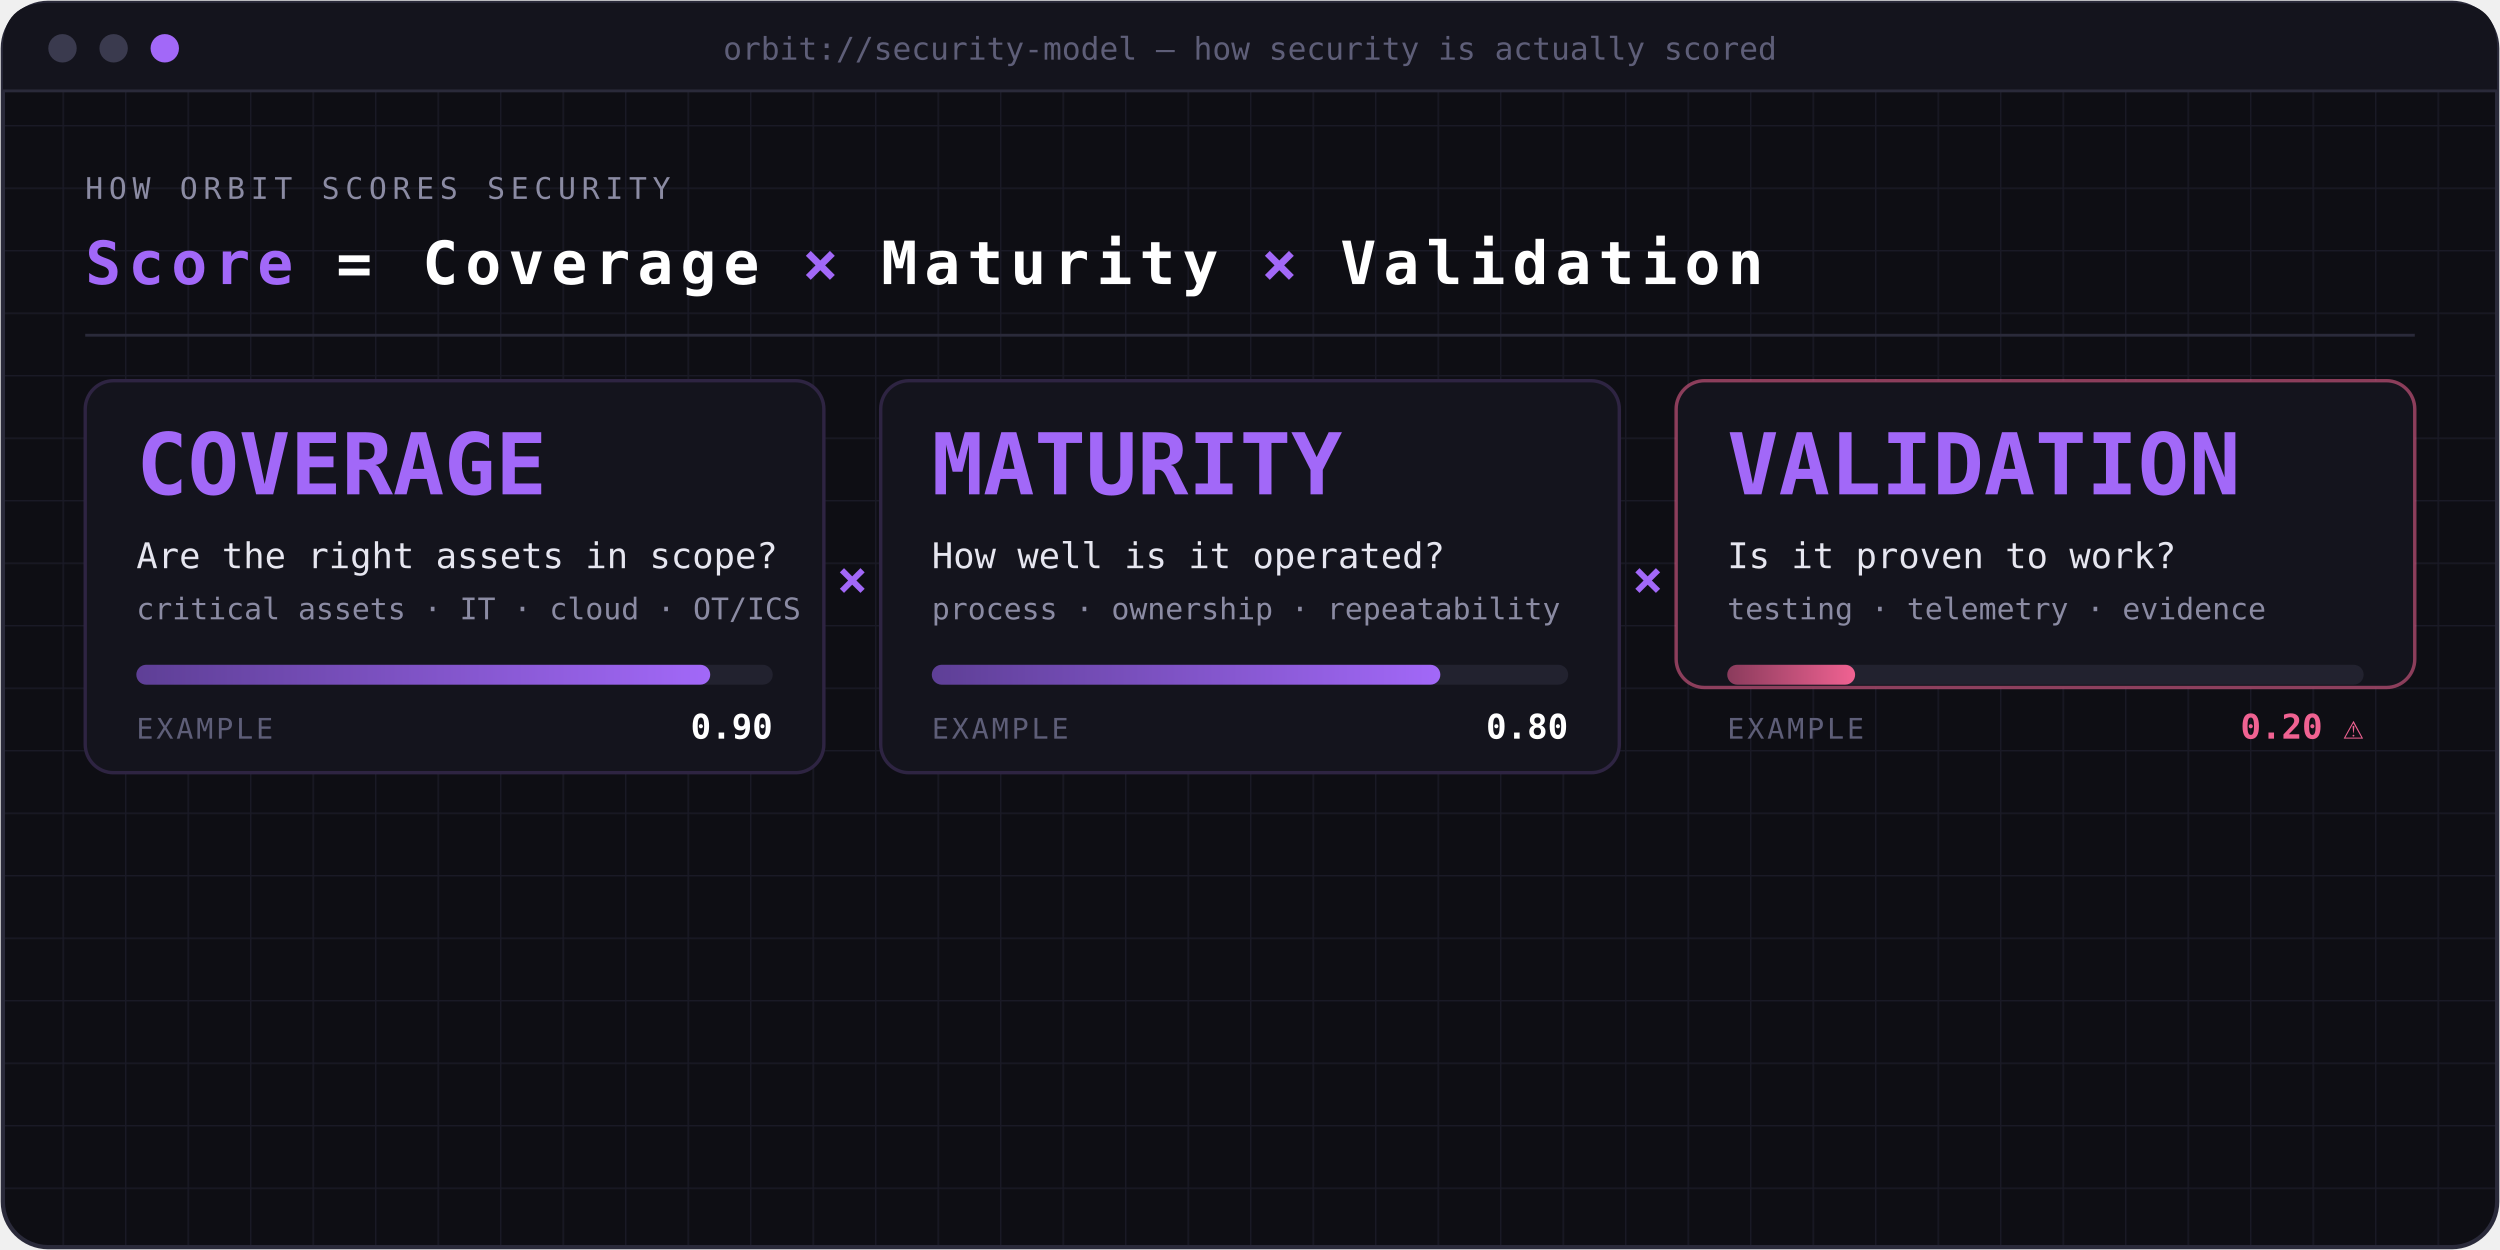
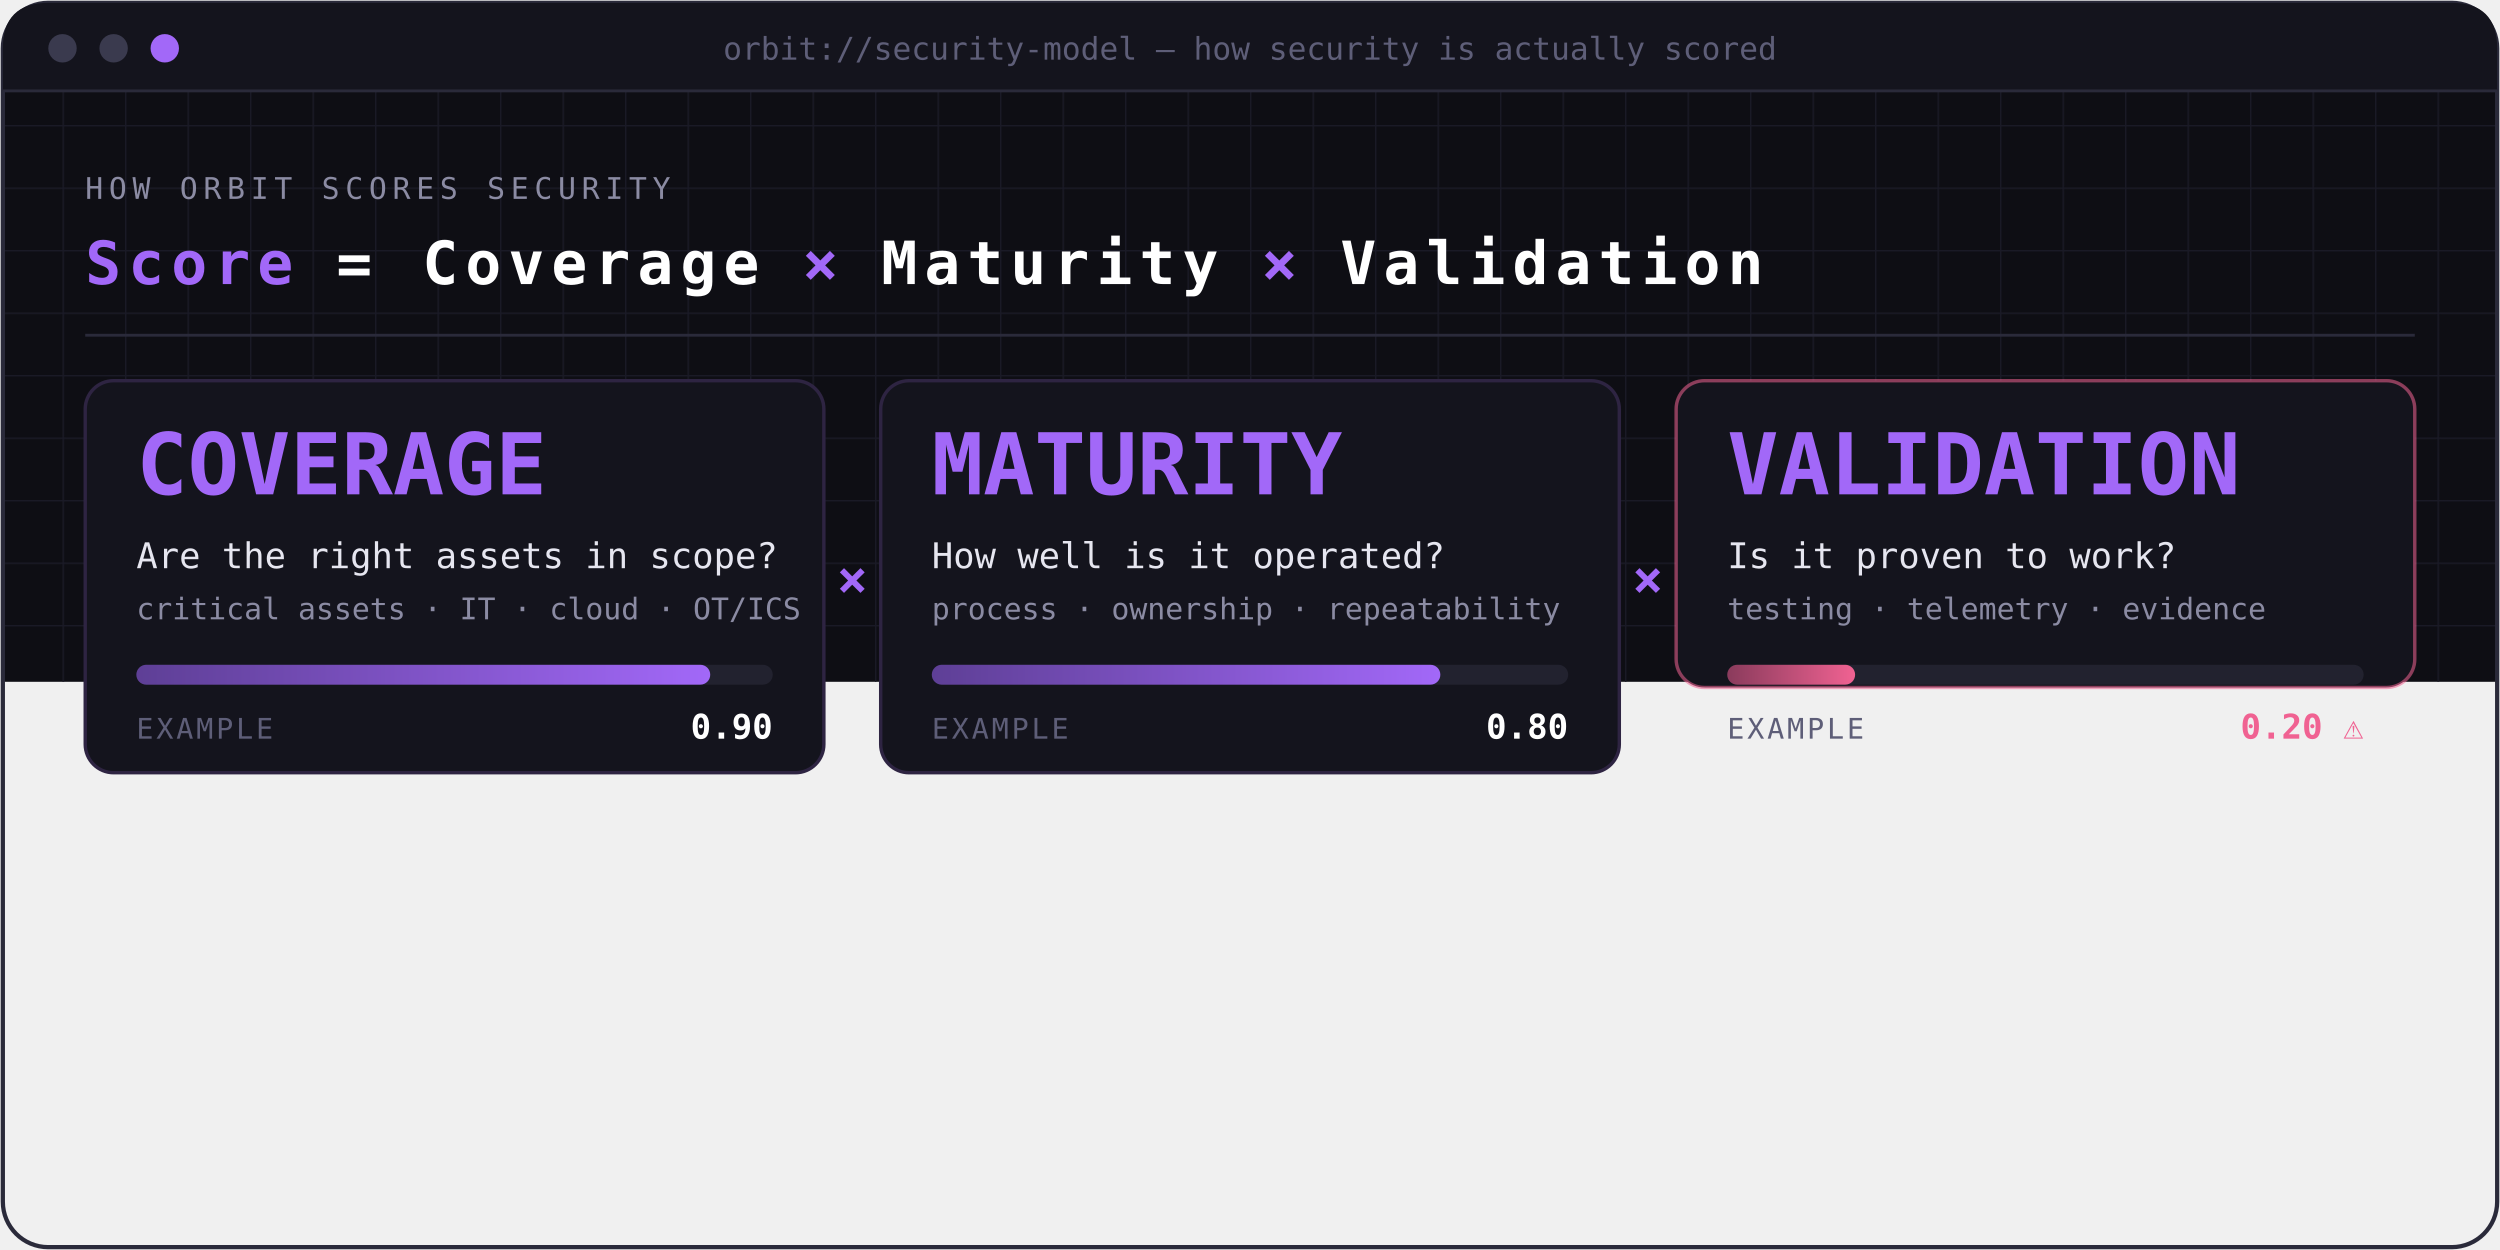
<svg xmlns="http://www.w3.org/2000/svg" viewBox="0 0 880 440" width="880" height="440" role="img" aria-label="ORBIT Security Model. Score = Coverage × Maturity × Validation. Coverage: are the right assets and risks in scope. Maturity: how well is it operated. Validation: is it proven to work. Illustrative example: an additive average of 0.90, 0.80 and 0.20 gives 0.63, while ORBIT's product gives 0.14, exposing the validation gap.">
  <defs>
    <pattern id="og" width="22" height="22" patternUnits="userSpaceOnUse">
      <path d="M22 0H0V22" fill="none" stroke="#1A1A26" stroke-width="1" />
    </pattern>
    <linearGradient id="ob" x1="0" x2="1">
      <stop offset="0%" stop-color="#5E3F96" />
      <stop offset="100%" stop-color="#A268F8" />
    </linearGradient>
    <linearGradient id="warn" x1="0" x2="1">
      <stop offset="0%" stop-color="#8A3B5C" />
      <stop offset="100%" stop-color="#F06292" />
    </linearGradient>
    <clipPath id="of">
      <rect x="1" y="1" width="878" height="438" rx="16" />
    </clipPath>
    <style>
      .m{font-family:Consolas,'JetBrains Mono','Fira Code',Menlo,monospace}
      .bar{fill:#5E5E78;font-size:11px}
      .kick{fill:#8B8BA3;font-size:10.5px;letter-spacing:2px}
      .ttl{fill:#FFFFFF;font-size:21px;font-weight:800;letter-spacing:2.5px}
      .eq{fill:#E6E6F0;font-size:15px}
      .a{fill:#A268F8}
      .L{fill:#A268F8;font-size:30px;font-weight:800}
      .N{fill:#FFFFFF;font-size:13px;font-weight:700;letter-spacing:2px}
      .Q{fill:#E6E6F0;font-size:12.5px}
      .D{fill:#8B8BA3;font-size:10.5px}
      .S{fill:#5E5E78;font-size:10px;letter-spacing:1px}
      .V{fill:#FFFFFF;font-size:12px;font-weight:700}
      .lab{fill:#8B8BA3;font-size:11px;letter-spacing:1.5px;font-weight:700}
      .f{fill:#C9C9D6;font-size:12px}
      .big{font-size:18px;font-weight:800}
      .cap{fill:#9A9AB2;font-size:11px}
      .g1{animation:gr 1.6s .2s ease-out both}.g2{animation:gr 1.6s .4s ease-out both}.g3{animation:gr 1.6s .6s ease-out both}
      .g4{animation:gr 1.8s 1s ease-out both}.g5{animation:gr 1.8s 1.4s ease-out both}
      @keyframes gr{from{transform:scaleX(0)}to{transform:scaleX(1)}}
      .alert{animation:al 1.6s ease-in-out infinite}
      @keyframes al{50%{opacity:.35}}
      .spin{animation:sp 14s linear infinite;transform-origin:56px 82px}
      @keyframes sp{to{transform:rotate(360deg)}}
    </style>
  </defs>
  <g clip-path="url(#of)">
-     <rect width="880" height="440" fill="#0E0E14" />
-     <rect width="880" height="440" fill="url(#og)" />
+     <rect width="880" height="240" fill="#0E0E14" />
+     <rect width="880" height="240" fill="url(#og)" />
  </g>
  <rect x="1" y="1" width="878" height="438" rx="16" fill="none" stroke="#2A2A3A" stroke-width="1.5" />
  <path d="M1,32 V17 Q1,1 17,1 H863 Q879,1 879,17 V32 Z" fill="#14141D" />
  <line x1="1" y1="32" x2="879" y2="32" stroke="#2A2A3A" />
  <circle cx="22" cy="17" r="5" fill="#3A3A4E" />
  <circle cx="40" cy="17" r="5" fill="#3A3A4E" />
  <circle cx="58" cy="17" r="5" fill="#A268F8" />
  <text x="440" y="21" text-anchor="middle" class="m bar">orbit://security-model — how security is actually scored</text>
  <g class="m">
    <text x="30" y="70" class="kick">HOW ORBIT SCORES SECURITY</text>
    <text x="30" y="100" class="ttl">
      <tspan class="a">Score</tspan> = Coverage <tspan class="a">×</tspan> Maturity <tspan class="a">×</tspan> Validation</text>
  </g>
  <line x1="30" y1="118" x2="850" y2="118" stroke="#2A2A3A" />
  <g class="m">
    <rect x="30" y="134" width="260" height="138" rx="10" fill="#14141D" stroke="#2E2442" stroke-width="1.2" />
    <text x="48" y="174" class="L">COVERAGE</text>
    <text x="48" y="200" class="Q">Are the right assets in scope?</text>
    <text x="48" y="218" class="D">critical assets · IT · cloud · OT/ICS</text>
    <rect x="48" y="234" width="224" height="7" rx="3.5" fill="#22222F" />
    <rect x="48" y="234" width="202" height="7" rx="3.5" fill="url(#ob)" class="g1" style="transform-origin:48px 237px" />
    <text x="48" y="260" class="S">EXAMPLE</text>
    <text x="272" y="260" text-anchor="end" class="V">0.90</text>
    <text x="300" y="210" text-anchor="middle" class="a" font-size="18" font-weight="700">×</text>
    <rect x="310" y="134" width="260" height="138" rx="10" fill="#14141D" stroke="#2E2442" stroke-width="1.2" />
    <text x="328" y="174" class="L">MATURITY</text>
    <text x="328" y="200" class="Q">How well is it operated?</text>
    <text x="328" y="218" class="D">process · ownership · repeatability</text>
    <rect x="328" y="234" width="224" height="7" rx="3.5" fill="#22222F" />
    <rect x="328" y="234" width="179" height="7" rx="3.5" fill="url(#ob)" class="g2" style="transform-origin:328px 237px" />
    <text x="328" y="260" class="S">EXAMPLE</text>
    <text x="552" y="260" text-anchor="end" class="V">0.80</text>
    <text x="580" y="210" text-anchor="middle" class="a" font-size="18" font-weight="700">×</text>
    <rect x="590" y="134" width="260" height="108" rx="10" fill="#14141D" stroke="#F06292" stroke-opacity=".55" stroke-width="1.2" />
    <text x="608" y="174" class="L">VALIDATION</text>
    <text x="608" y="200" class="Q">Is it proven to work?</text>
    <text x="608" y="218" class="D">testing · telemetry · evidence</text>
    <rect x="608" y="234" width="224" height="7" rx="3.5" fill="#22222F" />
    <rect x="608" y="234" width="45" height="7" rx="3.5" fill="url(#warn)" class="g3" style="transform-origin:608px 237px" />
    <text x="608" y="260" class="S">EXAMPLE</text>
    <text x="832" y="260" text-anchor="end" class="V" style="fill:#F06292">0.20 ⚠</text>
  </g>
</svg>
